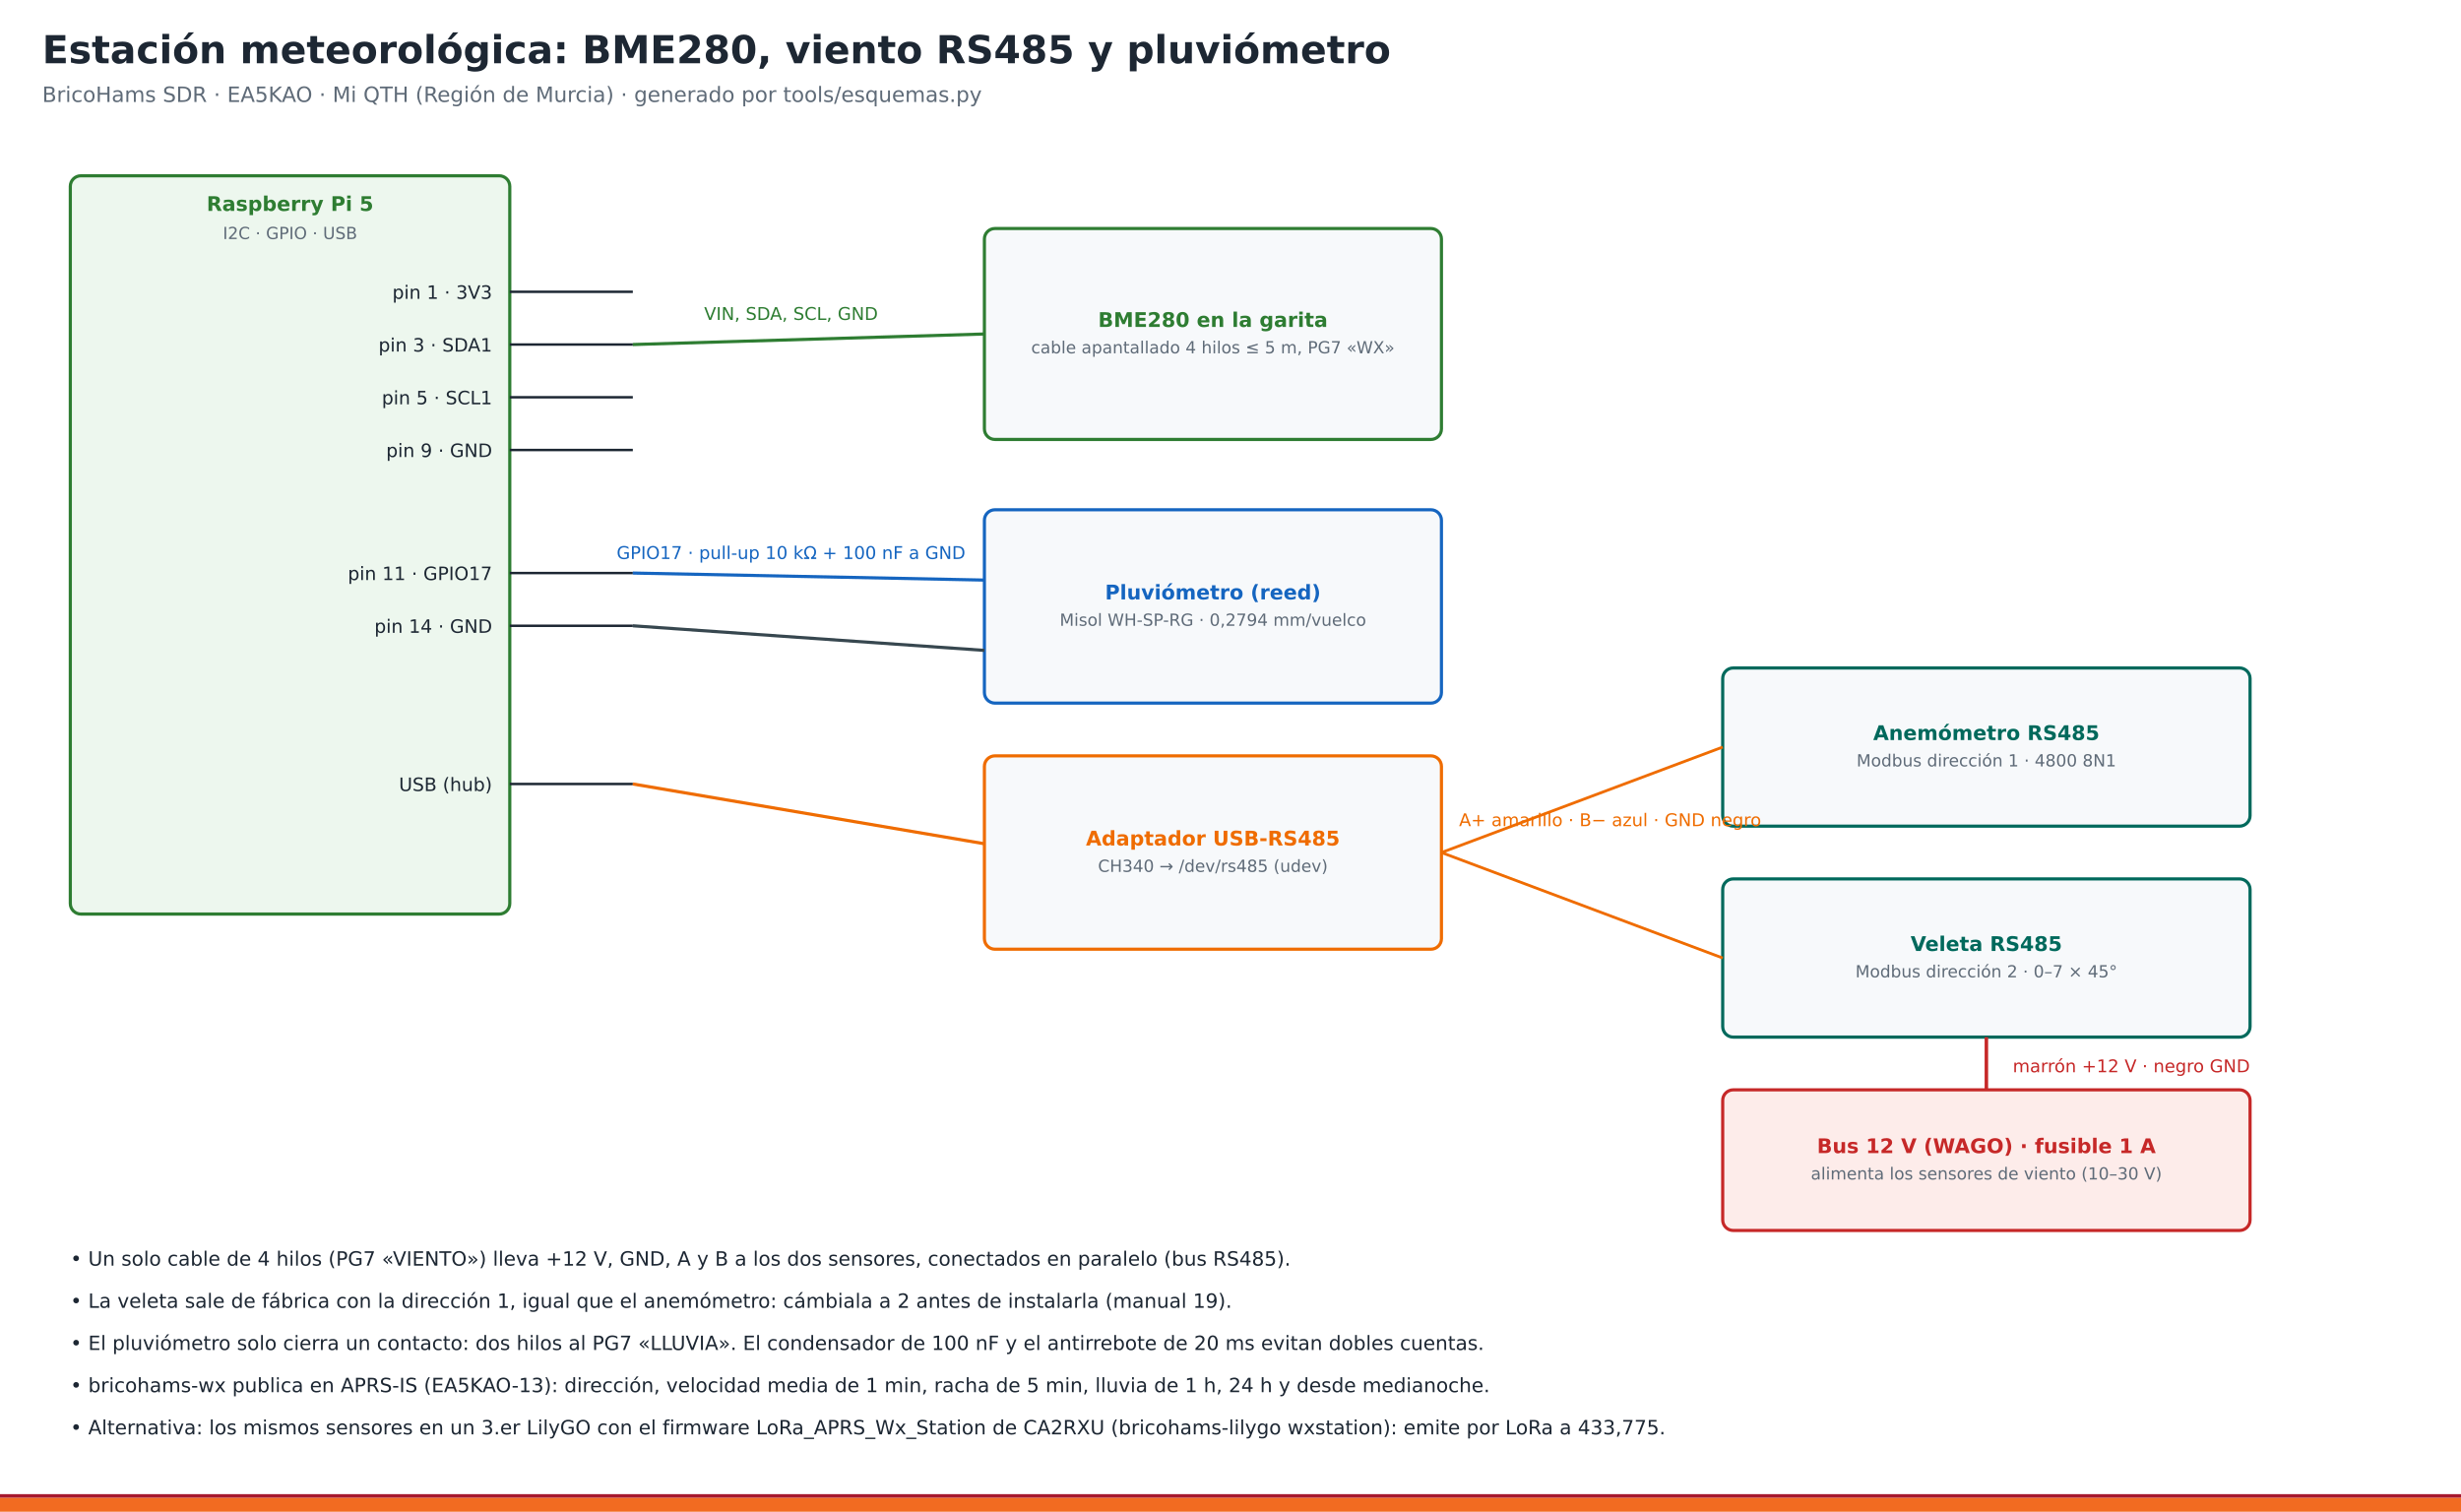
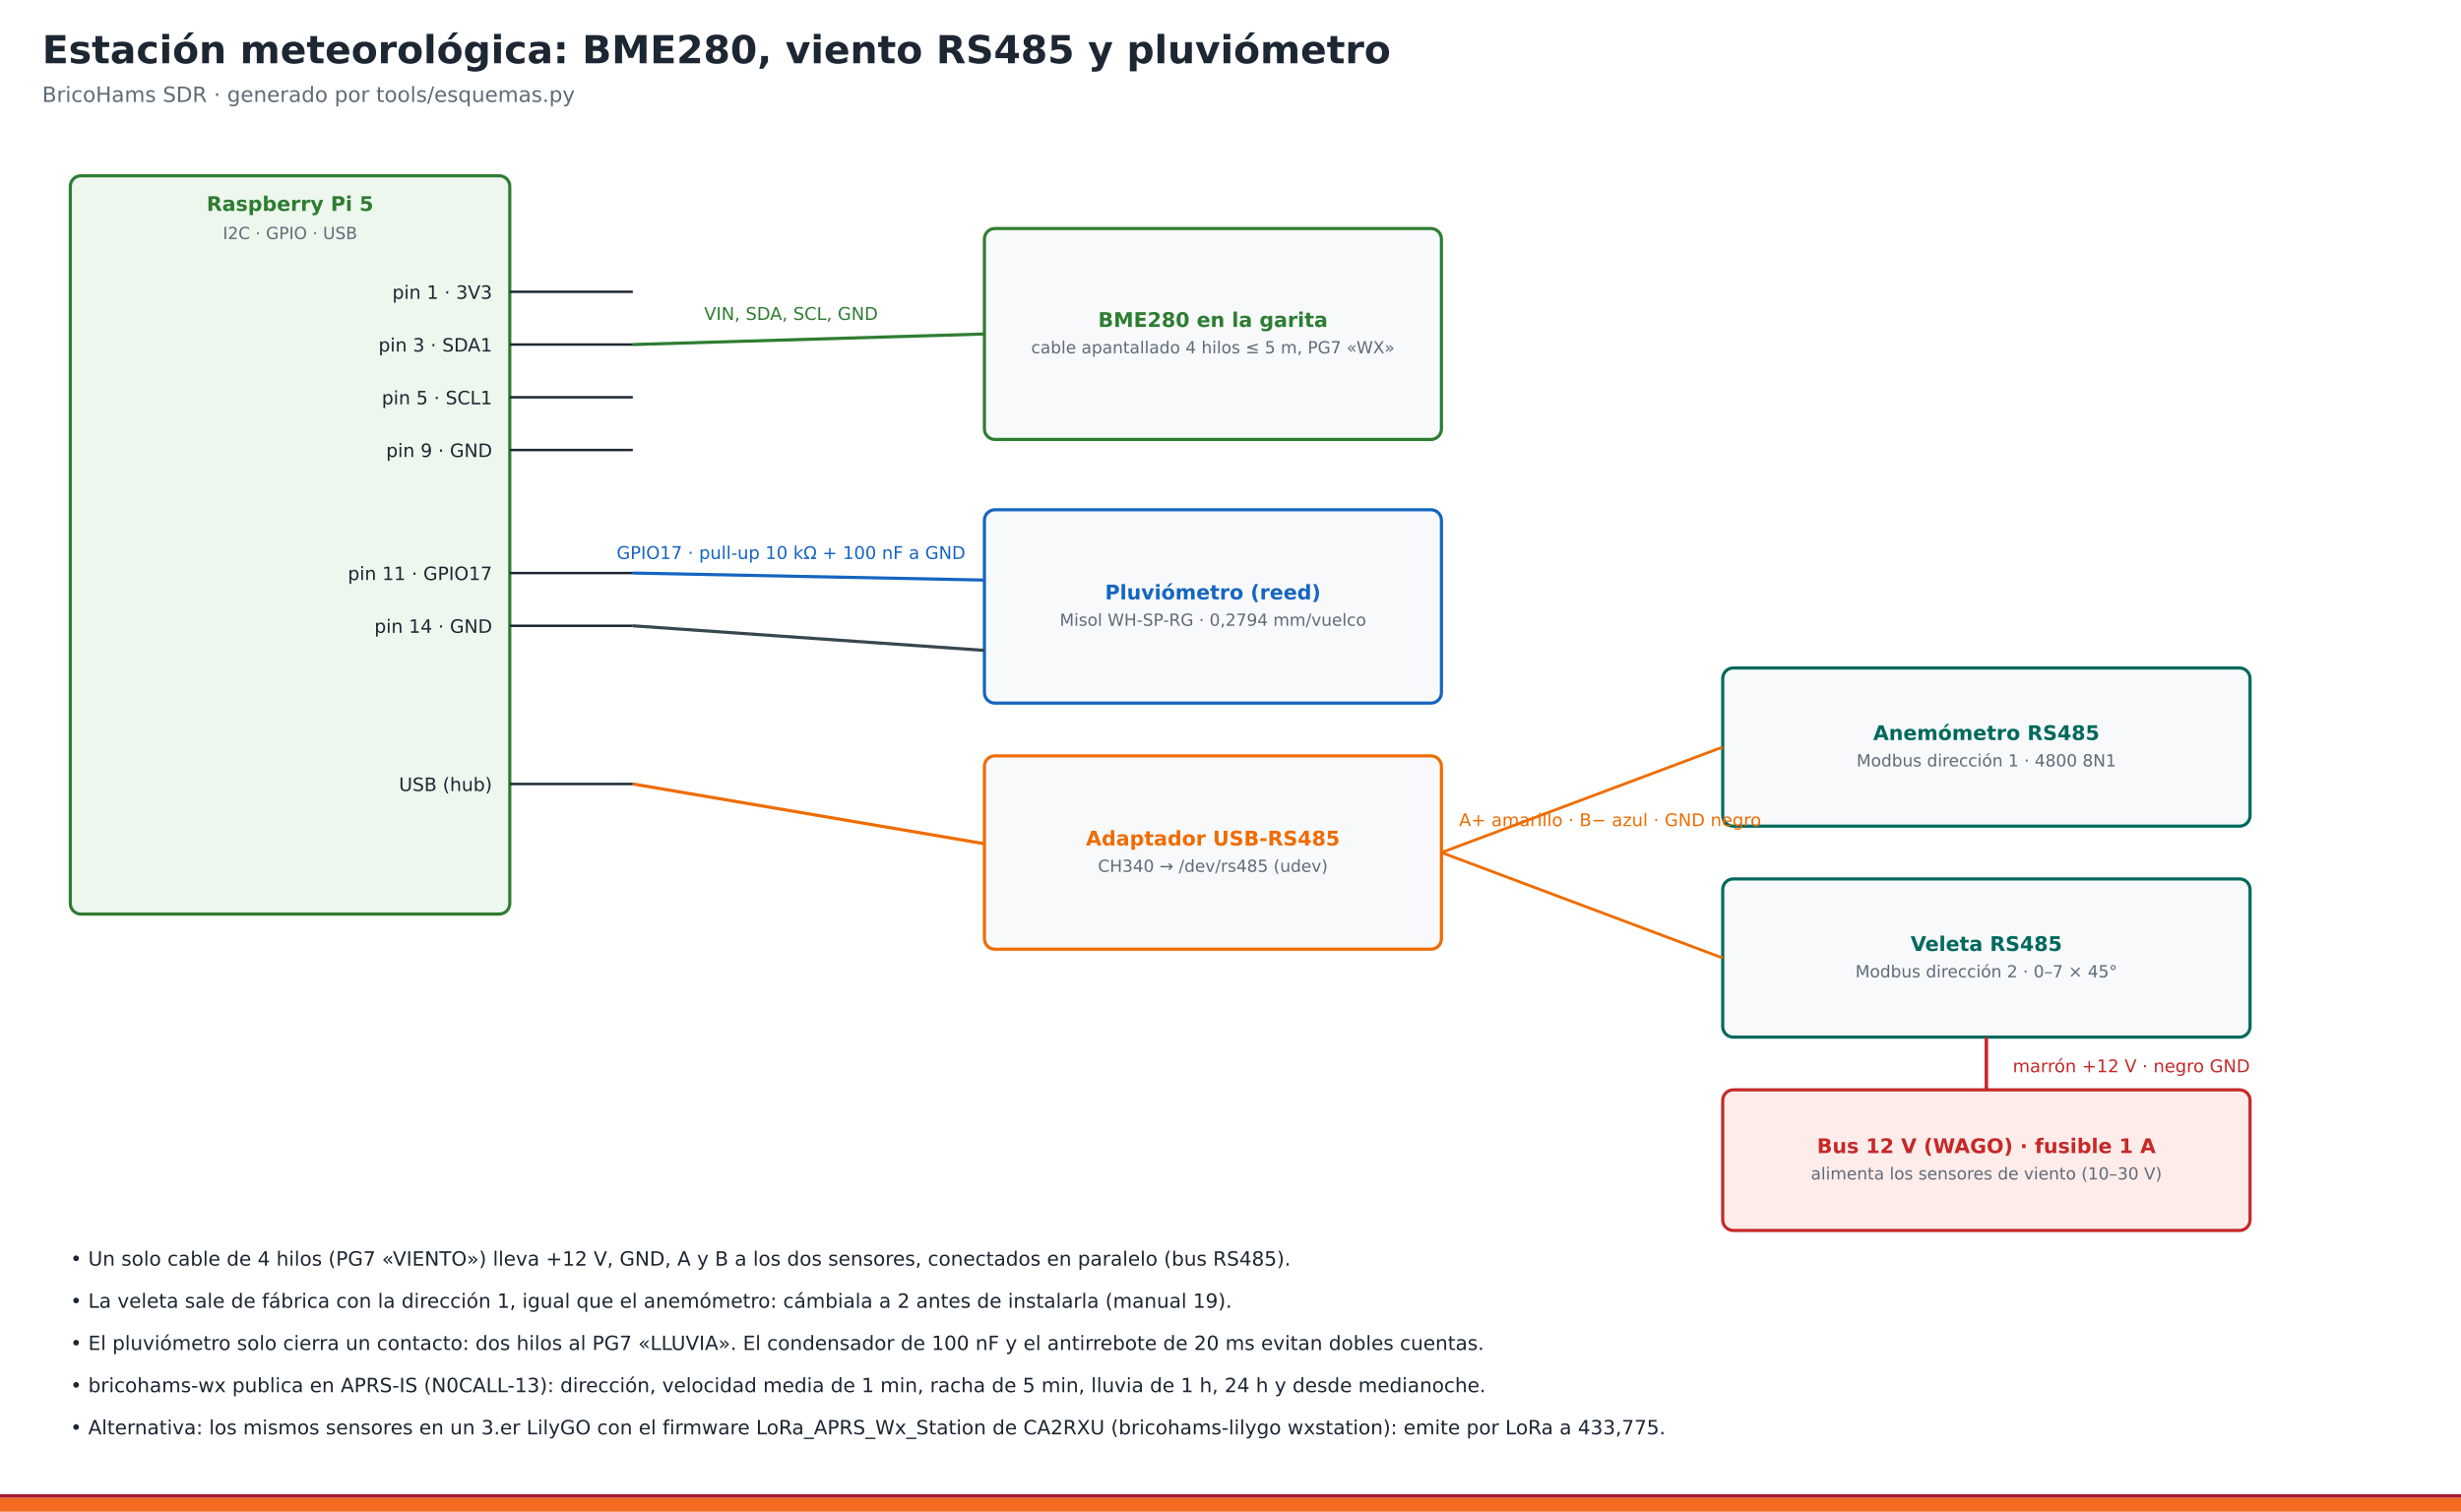
<svg xmlns="http://www.w3.org/2000/svg" width="1400" height="860" viewBox="0 0 1400 860" font-family="DejaVu Sans, Arial, sans-serif">
  <rect width="1400" height="860" fill="#ffffff" />
  <text x="24" y="36" font-size="22" font-weight="bold" fill="#1d2733">Estación meteorológica: BME280, viento RS485 y pluviómetro</text>
-   <text x="24" y="58" font-size="12" fill="#5f6b78">BricoHams SDR · EA5KAO · Mi QTH (Región de Murcia) · generado por tools/esquemas.py</text>
+   <text x="24" y="58" font-size="12" fill="#5f6b78">BricoHams SDR · generado por tools/esquemas.py</text>
  <rect x="0" y="852" width="1400" height="8" fill="#F26B21" />
  <rect x="0" y="850" width="1400" height="2" fill="#A6192E" />
  <defs>
    <marker id="a9aa6b2" markerWidth="10" markerHeight="8" refX="9" refY="4" orient="auto">
      <path d="M0,0 L10,4 L0,8 z" fill="#9aa6b2" />
    </marker>
  </defs>
  <rect x="40" y="100" width="250" height="420" rx="6" fill="#edf7ee" stroke="#2e7d32" stroke-width="1.8" />
  <text x="165.0" y="120" font-size="11.5" fill="#2e7d32" font-weight="bold" text-anchor="middle">Raspberry Pi 5</text>
  <text x="165.0" y="136" font-size="9.5" fill="#5f6b78" text-anchor="middle">I2C · GPIO · USB</text>
  <text x="280" y="170" font-size="10.5" fill="#1d2733" text-anchor="end">pin 1 · 3V3</text>
  <line x1="290" y1="166" x2="360" y2="166" stroke="#1d2733" stroke-width="1.4" />
  <text x="280" y="200" font-size="10.5" fill="#1d2733" text-anchor="end">pin 3 · SDA1</text>
  <line x1="290" y1="196" x2="360" y2="196" stroke="#1d2733" stroke-width="1.4" />
  <text x="280" y="230" font-size="10.5" fill="#1d2733" text-anchor="end">pin 5 · SCL1</text>
  <line x1="290" y1="226" x2="360" y2="226" stroke="#1d2733" stroke-width="1.4" />
  <text x="280" y="260" font-size="10.5" fill="#1d2733" text-anchor="end">pin 9 · GND</text>
  <line x1="290" y1="256" x2="360" y2="256" stroke="#1d2733" stroke-width="1.4" />
  <text x="280" y="330" font-size="10.5" fill="#1d2733" text-anchor="end">pin 11 · GPIO17</text>
  <line x1="290" y1="326" x2="360" y2="326" stroke="#1d2733" stroke-width="1.4" />
  <text x="280" y="360" font-size="10.5" fill="#1d2733" text-anchor="end">pin 14 · GND</text>
  <line x1="290" y1="356" x2="360" y2="356" stroke="#1d2733" stroke-width="1.4" />
  <text x="280" y="450" font-size="10.5" fill="#1d2733" text-anchor="end">USB (hub)</text>
  <line x1="290" y1="446" x2="360" y2="446" stroke="#1d2733" stroke-width="1.4" />
  <rect x="560" y="130" width="260" height="120" rx="6" fill="#f7f9fb" stroke="#2e7d32" stroke-width="1.8" />
  <text x="690.0" y="186.0" font-size="11.5" fill="#2e7d32" font-weight="bold" text-anchor="middle">BME280 en la garita</text>
  <text x="690.0" y="201.0" font-size="9.5" fill="#5f6b78" text-anchor="middle">cable apantallado 4 hilos ≤ 5 m, PG7 «WX»</text>
  <line x1="360" y1="196" x2="560" y2="190" stroke="#2e7d32" stroke-width="1.8" />
  <text x="450" y="182" font-size="10" fill="#2e7d32" text-anchor="middle">VIN, SDA, SCL, GND</text>
  <rect x="560" y="290" width="260" height="110" rx="6" fill="#f7f9fb" stroke="#1565c0" stroke-width="1.8" />
  <text x="690.0" y="341.0" font-size="11.5" fill="#1565c0" font-weight="bold" text-anchor="middle">Pluviómetro (reed)</text>
  <text x="690.0" y="356.0" font-size="9.5" fill="#5f6b78" text-anchor="middle">Misol WH-SP-RG · 0,2794 mm/vuelco</text>
  <line x1="360" y1="326" x2="560" y2="330" stroke="#1565c0" stroke-width="1.8" />
  <line x1="360" y1="356" x2="560" y2="370" stroke="#37474f" stroke-width="1.8" />
  <text x="450" y="318" font-size="10" fill="#1565c0" text-anchor="middle">GPIO17 · pull-up 10 kΩ + 100 nF a GND</text>
  <rect x="560" y="430" width="260" height="110" rx="6" fill="#f7f9fb" stroke="#ef6c00" stroke-width="1.8" />
  <text x="690.0" y="481.0" font-size="11.5" fill="#ef6c00" font-weight="bold" text-anchor="middle">Adaptador USB-RS485</text>
  <text x="690.0" y="496.0" font-size="9.5" fill="#5f6b78" text-anchor="middle">CH340 → /dev/rs485 (udev)</text>
  <line x1="360" y1="446" x2="560" y2="480" stroke="#ef6c00" stroke-width="1.8" />
  <rect x="980" y="380" width="300" height="90" rx="6" fill="#f7f9fb" stroke="#00695c" stroke-width="1.8" />
  <text x="1130.0" y="421.0" font-size="11.5" fill="#00695c" font-weight="bold" text-anchor="middle">Anemómetro RS485</text>
  <text x="1130.0" y="436.0" font-size="9.5" fill="#5f6b78" text-anchor="middle">Modbus dirección 1 · 4800 8N1</text>
  <rect x="980" y="500" width="300" height="90" rx="6" fill="#f7f9fb" stroke="#00695c" stroke-width="1.8" />
  <text x="1130.0" y="541.0" font-size="11.5" fill="#00695c" font-weight="bold" text-anchor="middle">Veleta RS485</text>
  <text x="1130.0" y="556.0" font-size="9.5" fill="#5f6b78" text-anchor="middle">Modbus dirección 2 · 0–7 × 45°</text>
  <line x1="820" y1="485" x2="980" y2="425" stroke="#ef6c00" stroke-width="1.6" />
  <line x1="820" y1="485" x2="980" y2="545" stroke="#ef6c00" stroke-width="1.6" />
  <text x="830" y="470" font-size="10" fill="#ef6c00" text-anchor="start">A+ amarillo · B− azul · GND negro</text>
  <rect x="980" y="620" width="300" height="80" rx="6" fill="#fdecea" stroke="#c62828" stroke-width="1.8" />
  <text x="1130.0" y="656.0" font-size="11.5" fill="#c62828" font-weight="bold" text-anchor="middle">Bus 12 V (WAGO) · fusible 1 A</text>
  <text x="1130.0" y="671.0" font-size="9.5" fill="#5f6b78" text-anchor="middle">alimenta los sensores de viento (10–30 V)</text>
  <line x1="1130" y1="620" x2="1130" y2="590" stroke="#c62828" stroke-width="2" />
  <text x="1145" y="610" font-size="10" fill="#c62828" text-anchor="start">marrón +12 V · negro GND</text>
  <text x="40" y="720" font-size="11.2" fill="#1d2733" text-anchor="start">• Un solo cable de 4 hilos (PG7 «VIENTO») lleva +12 V, GND, A y B a los dos sensores, conectados en paralelo (bus RS485).</text>
  <text x="40" y="744" font-size="11.2" fill="#1d2733" text-anchor="start">• La veleta sale de fábrica con la dirección 1, igual que el anemómetro: cámbiala a 2 antes de instalarla (manual 19).</text>
  <text x="40" y="768" font-size="11.2" fill="#1d2733" text-anchor="start">• El pluviómetro solo cierra un contacto: dos hilos al PG7 «LLUVIA». El condensador de 100 nF y el antirrebote de 20 ms evitan dobles cuentas.</text>
-   <text x="40" y="792" font-size="11.2" fill="#1d2733" text-anchor="start">• bricohams-wx publica en APRS-IS (EA5KAO-13): dirección, velocidad media de 1 min, racha de 5 min, lluvia de 1 h, 24 h y desde medianoche.</text>
+   <text x="40" y="792" font-size="11.2" fill="#1d2733" text-anchor="start">• bricohams-wx publica en APRS-IS (N0CALL-13): dirección, velocidad media de 1 min, racha de 5 min, lluvia de 1 h, 24 h y desde medianoche.</text>
  <text x="40" y="816" font-size="11.2" fill="#1d2733" text-anchor="start">• Alternativa: los mismos sensores en un 3.er LilyGO con el firmware LoRa_APRS_Wx_Station de CA2RXU (bricohams-lilygo wxstation): emite por LoRa a 433,775.</text>
</svg>
